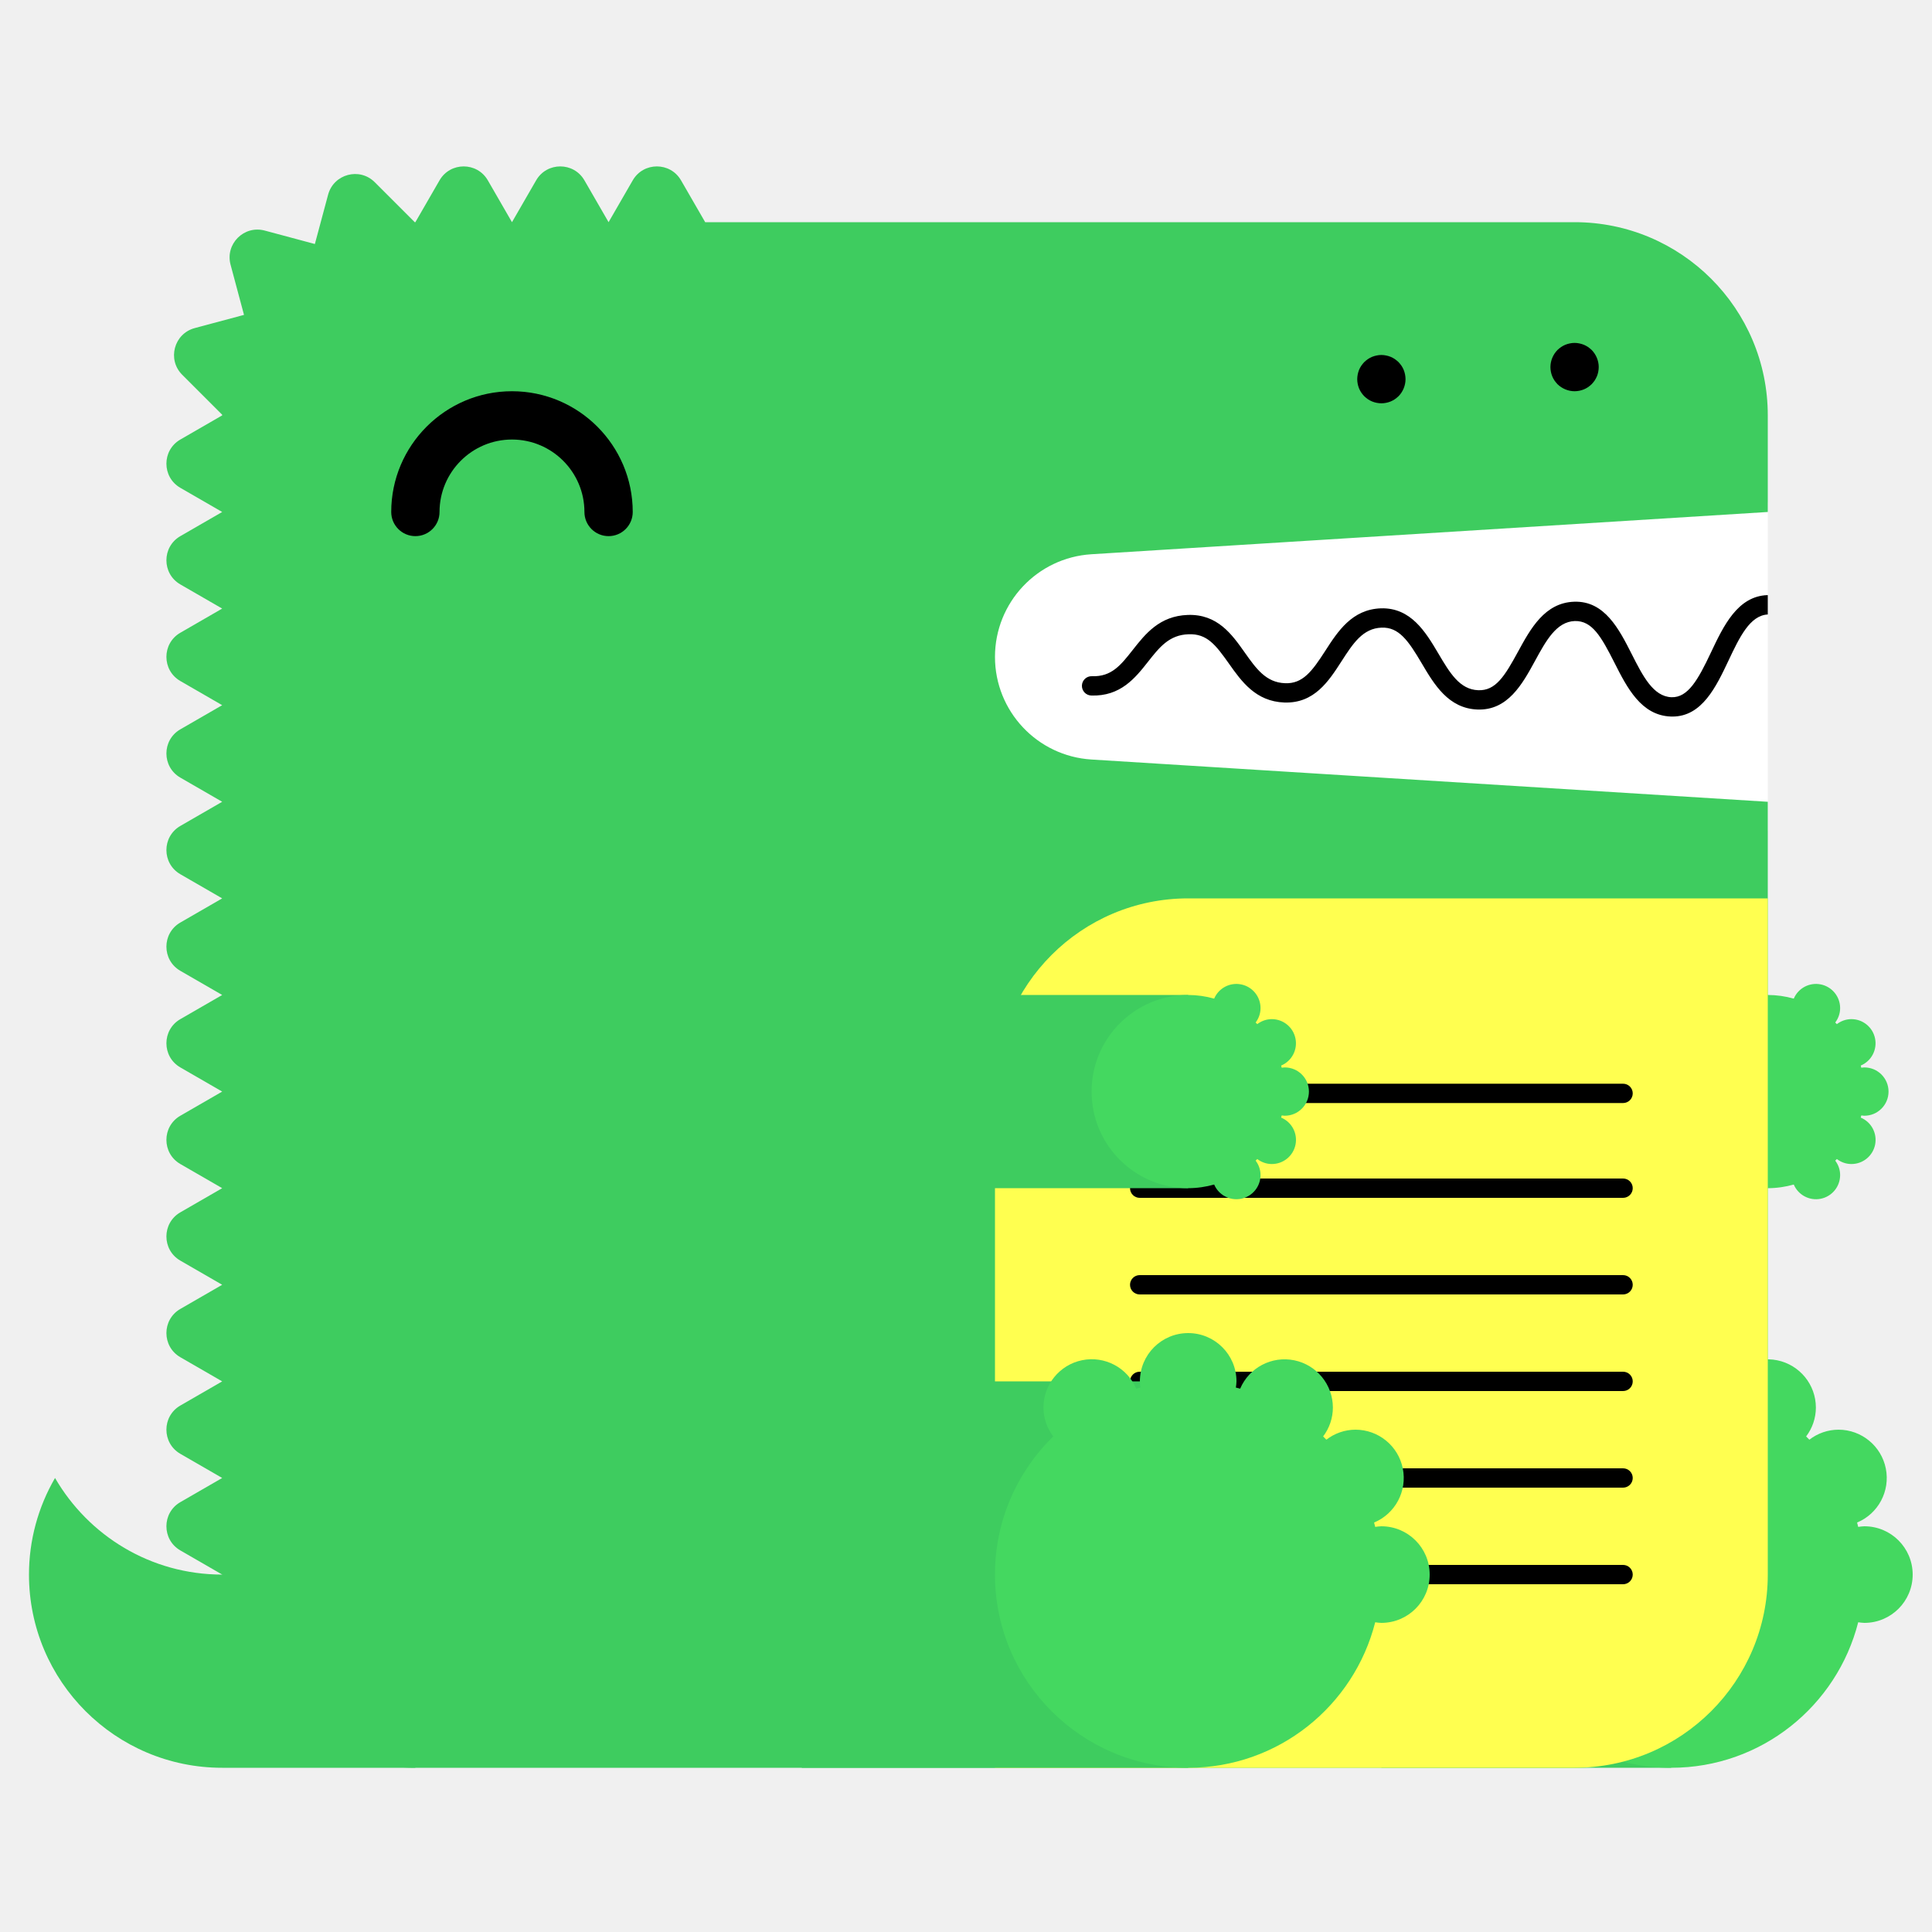
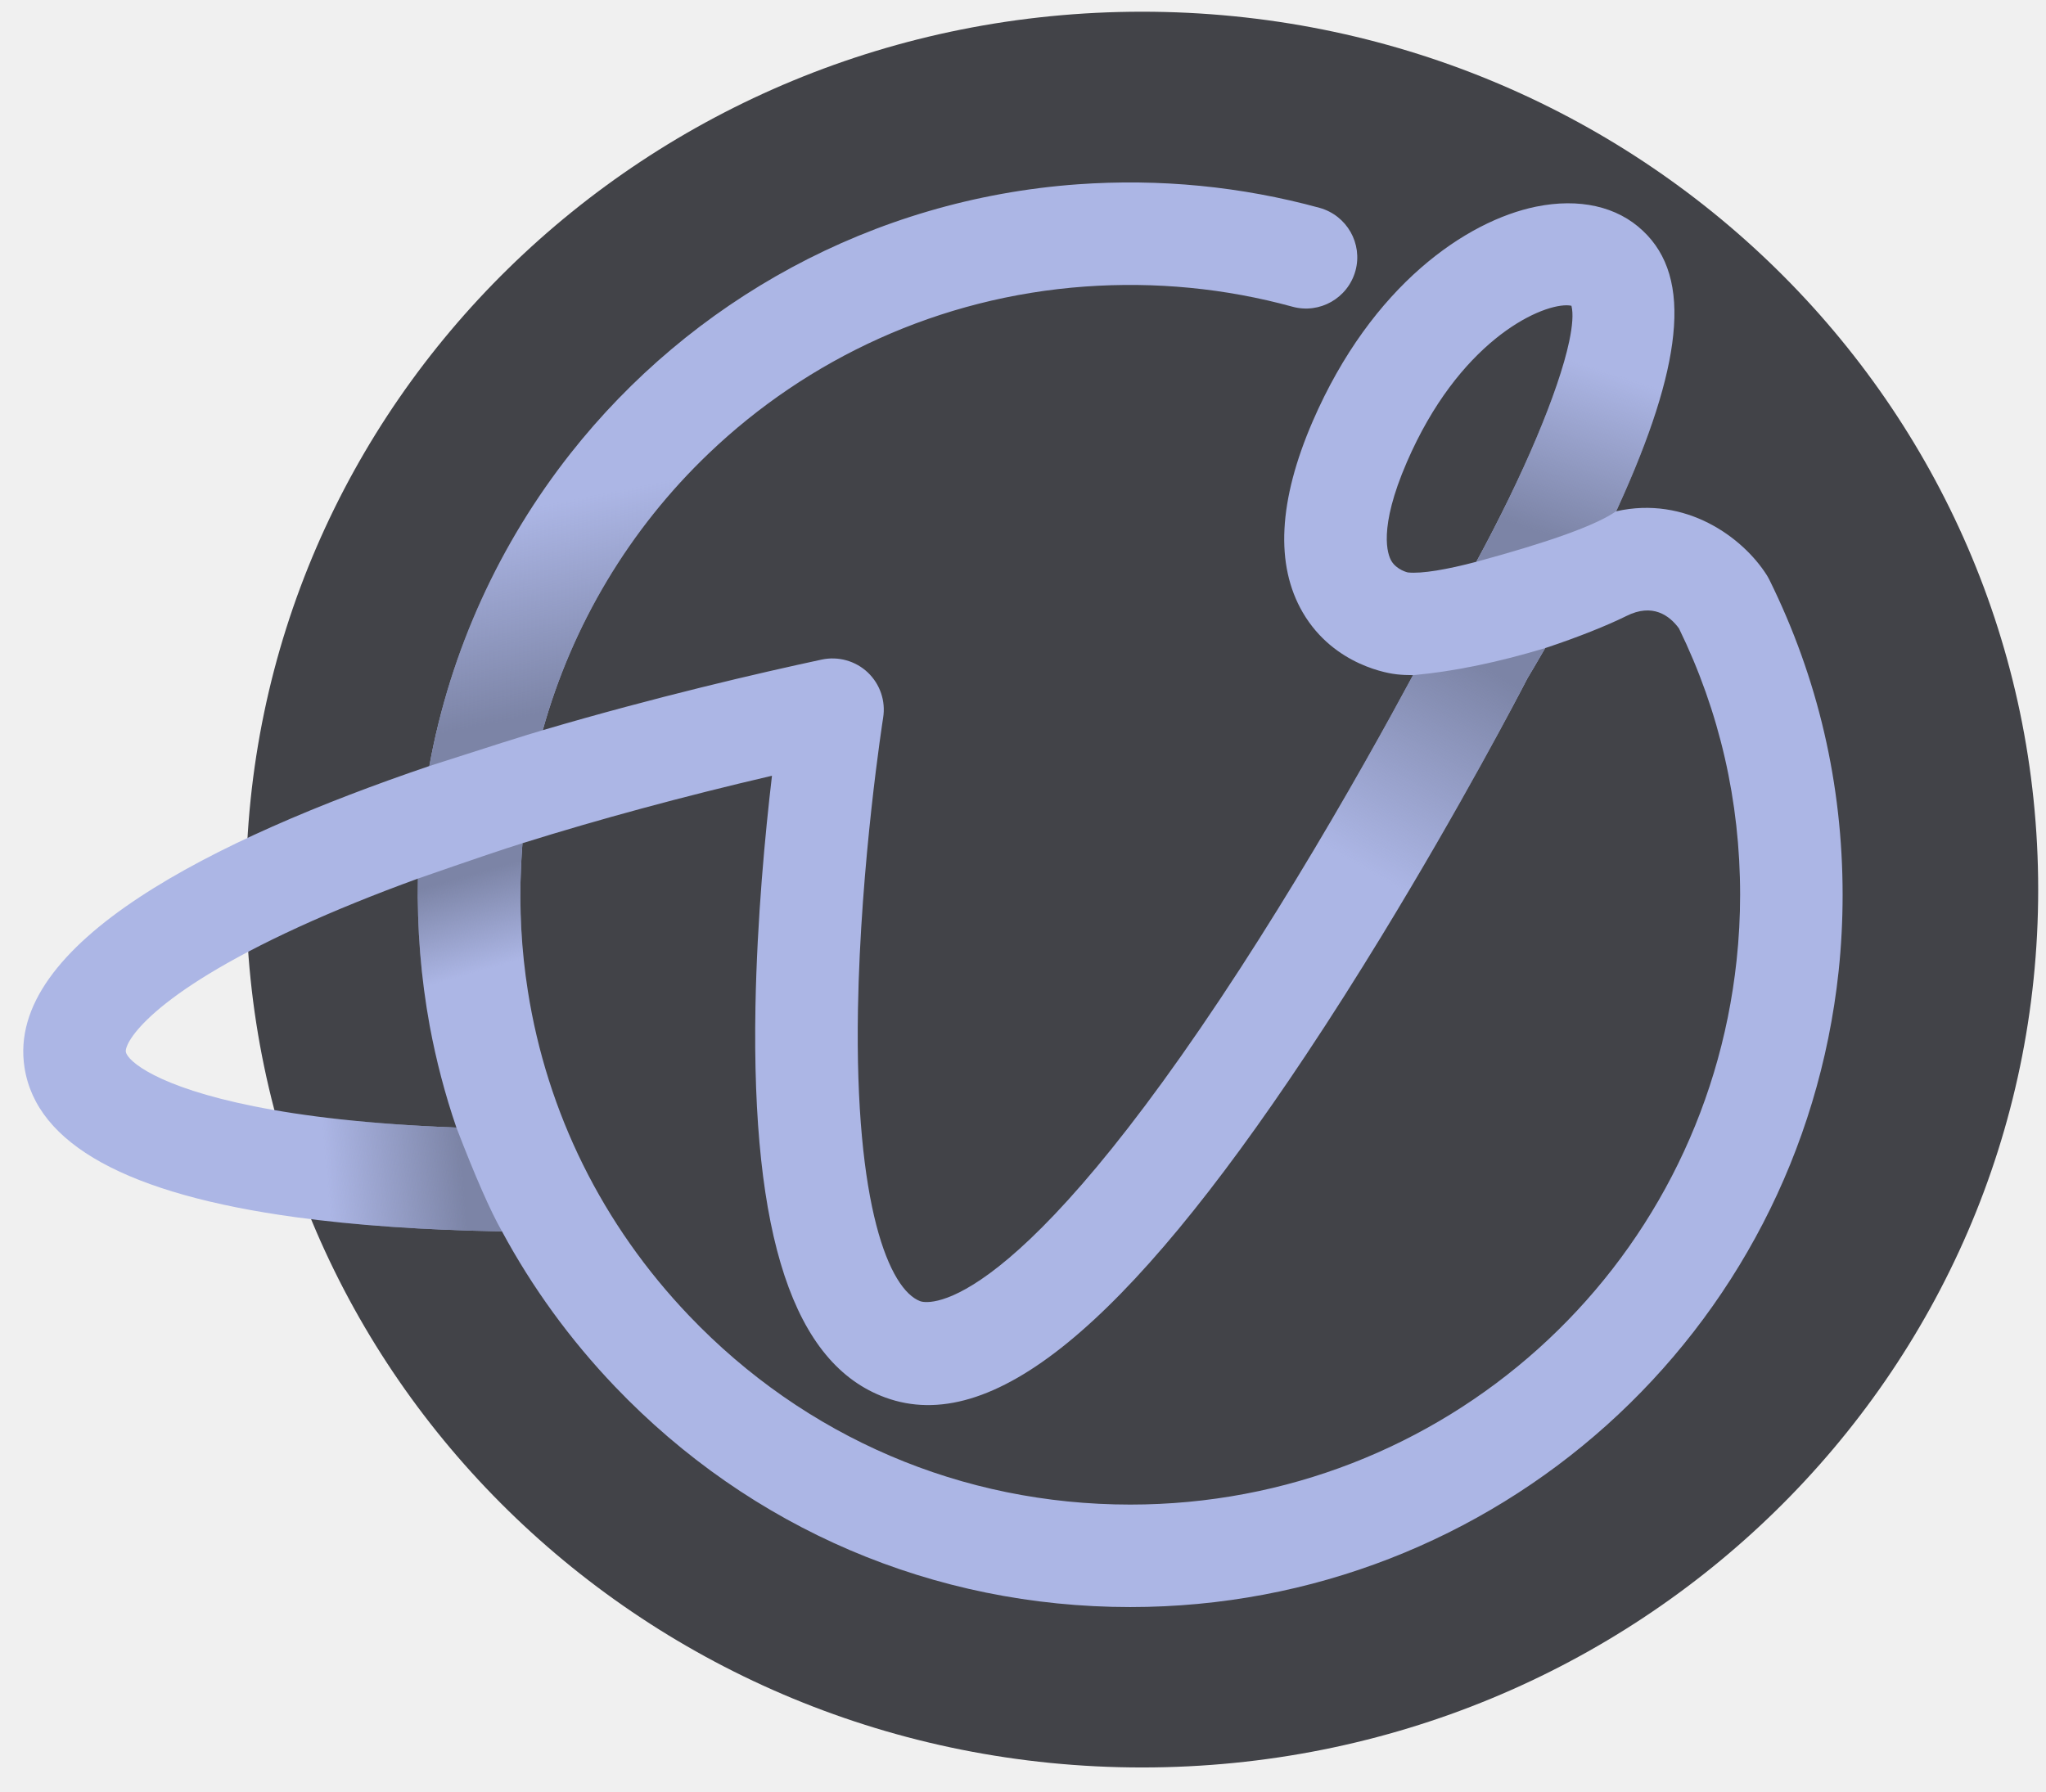
- <svg xmlns="http://www.w3.org/2000/svg" width="200" height="200" viewBox="0 0 200 200">
-   <g fill="none" fill-rule="evenodd">
-     <path fill="#FFF" d="M99 52h84v34H99z" />
-     <path d="M23 163c-7.398 0-13.843-4.027-17.303-10A19.886 19.886 0 0 0 3 163c0 11.046 8.954 20 20 20h20v-20H23z" fill="#3ECC5F" />
-     <path d="M112.98 57.376L183 53V43c0-11.046-8.954-20-20-20H73l-2.5-4.33c-1.112-1.925-3.889-1.925-5 0L63 23l-2.5-4.33c-1.111-1.925-3.889-1.925-5 0L53 23l-2.5-4.33c-1.111-1.925-3.889-1.925-5 0L43 23c-.022 0-.042.003-.065.003l-4.142-4.141c-1.57-1.571-4.252-.853-4.828 1.294l-1.369 5.104-5.192-1.392c-2.148-.575-4.111 1.389-3.535 3.536l1.39 5.193-5.102 1.367c-2.148.576-2.867 3.259-1.296 4.83l4.142 4.142c0 .021-.003.042-.003.064l-4.33 2.5c-1.925 1.111-1.925 3.889 0 5L23 53l-4.33 2.5c-1.925 1.111-1.925 3.889 0 5L23 63l-4.33 2.5c-1.925 1.111-1.925 3.889 0 5L23 73l-4.33 2.5c-1.925 1.111-1.925 3.889 0 5L23 83l-4.33 2.5c-1.925 1.111-1.925 3.889 0 5L23 93l-4.33 2.5c-1.925 1.111-1.925 3.889 0 5L23 103l-4.33 2.5c-1.925 1.111-1.925 3.889 0 5L23 113l-4.33 2.5c-1.925 1.111-1.925 3.889 0 5L23 123l-4.33 2.5c-1.925 1.111-1.925 3.889 0 5L23 133l-4.33 2.5c-1.925 1.111-1.925 3.889 0 5L23 143l-4.33 2.5c-1.925 1.111-1.925 3.889 0 5L23 153l-4.33 2.5c-1.925 1.111-1.925 3.889 0 5L23 163c0 11.046 8.954 20 20 20h120c11.046 0 20-8.954 20-20V83l-70.02-4.376A10.645 10.645 0 0 1 103 68c0-5.621 4.37-10.273 9.98-10.624" fill="#3ECC5F" />
-     <path fill="#3ECC5F" d="M143 183h30v-40h-30z" />
-     <path d="M193 158c-.219 0-.428.037-.639.064-.038-.15-.074-.301-.116-.451A5 5 0 0 0 190.32 148a4.96 4.96 0 0 0-3.016 1.036 26.531 26.531 0 0 0-.335-.336 4.955 4.955 0 0 0 1.011-2.987 5 5 0 0 0-9.599-1.959c-.148-.042-.297-.077-.445-.115.027-.211.064-.42.064-.639a5 5 0 0 0-5-5 5 5 0 0 0-5 5c0 .219.037.428.064.639-.148.038-.297.073-.445.115a4.998 4.998 0 0 0-9.599 1.959c0 1.125.384 2.151 1.011 2.987-3.717 3.632-6.031 8.693-6.031 14.3 0 11.046 8.954 20 20 20 9.339 0 17.16-6.41 19.361-15.064.211.027.42.064.639.064a5 5 0 0 0 5-5 5 5 0 0 0-5-5" fill="#44D860" />
-     <path fill="#3ECC5F" d="M153 123h30v-20h-30z" />
-     <path d="M193 115.5a2.5 2.5 0 1 0 0-5c-.109 0-.214.019-.319.032-.02-.075-.037-.15-.058-.225a2.501 2.501 0 0 0-.963-4.807c-.569 0-1.088.197-1.508.518a6.653 6.653 0 0 0-.168-.168c.314-.417.506-.931.506-1.494a2.5 2.5 0 0 0-4.8-.979A9.987 9.987 0 0 0 183 103c-5.522 0-10 4.478-10 10s4.478 10 10 10c.934 0 1.833-.138 2.69-.377a2.5 2.5 0 0 0 4.8-.979c0-.563-.192-1.077-.506-1.494.057-.055.113-.111.168-.168.42.321.939.518 1.508.518a2.5 2.5 0 0 0 .963-4.807c.021-.074.038-.15.058-.225.105.013.21.032.319.032" fill="#44D860" />
-     <path d="M63 55.5a2.5 2.5 0 0 1-2.5-2.5c0-4.136-3.364-7.5-7.5-7.5s-7.5 3.364-7.5 7.5a2.5 2.5 0 1 1-5 0c0-6.893 5.607-12.5 12.5-12.5S65.5 46.107 65.5 53a2.5 2.5 0 0 1-2.5 2.5" fill="#000" />
-     <path d="M103 183h60c11.046 0 20-8.954 20-20V93h-60c-11.046 0-20 8.954-20 20v70z" fill="#FFFF50" />
-     <path d="M168.02 124h-50.04a1 1 0 1 1 0-2h50.04a1 1 0 1 1 0 2m0 20h-50.04a1 1 0 1 1 0-2h50.04a1 1 0 1 1 0 2m0 20h-50.04a1 1 0 1 1 0-2h50.04a1 1 0 1 1 0 2m0-49.814h-50.04a1 1 0 1 1 0-2h50.04a1 1 0 1 1 0 2m0 19.814h-50.04a1 1 0 1 1 0-2h50.04a1 1 0 1 1 0 2m0 20h-50.04a1 1 0 1 1 0-2h50.04a1 1 0 1 1 0 2M183 61.611c-.012 0-.022-.006-.034-.005-3.09.105-4.552 3.196-5.842 5.923-1.346 2.85-2.387 4.703-4.093 4.647-1.889-.068-2.969-2.202-4.113-4.46-1.314-2.594-2.814-5.536-5.963-5.426-3.046.104-4.513 2.794-5.807 5.167-1.377 2.528-2.314 4.065-4.121 3.994-1.927-.07-2.951-1.805-4.136-3.813-1.321-2.236-2.848-4.75-5.936-4.664-2.994.103-4.465 2.385-5.763 4.4-1.373 2.13-2.335 3.428-4.165 3.351-1.973-.07-2.992-1.51-4.171-3.177-1.324-1.873-2.816-3.993-5.895-3.89-2.928.1-4.399 1.97-5.696 3.618-1.232 1.564-2.194 2.802-4.229 2.724a1 1 0 0 0-.072 2c3.017.101 4.545-1.8 5.872-3.487 1.177-1.496 2.193-2.787 4.193-2.855 1.926-.082 2.829 1.115 4.195 3.045 1.297 1.834 2.769 3.914 5.731 4.021 3.103.104 4.596-2.215 5.918-4.267 1.182-1.834 2.202-3.417 4.15-3.484 1.793-.067 2.769 1.35 4.145 3.681 1.297 2.197 2.766 4.686 5.787 4.796 3.125.108 4.634-2.62 5.949-5.035 1.139-2.088 2.214-4.06 4.119-4.126 1.793-.042 2.728 1.595 4.111 4.33 1.292 2.553 2.757 5.445 5.825 5.556l.169.003c3.064 0 4.518-3.075 5.805-5.794 1.139-2.41 2.217-4.68 4.067-4.773v-2z" fill="#000" />
-     <path fill="#3ECC5F" d="M83 183h40v-40H83z" />
-     <path d="M143 158c-.219 0-.428.037-.639.064-.038-.15-.074-.301-.116-.451A5 5 0 0 0 140.32 148a4.96 4.96 0 0 0-3.016 1.036 26.531 26.531 0 0 0-.335-.336 4.955 4.955 0 0 0 1.011-2.987 5 5 0 0 0-9.599-1.959c-.148-.042-.297-.077-.445-.115.027-.211.064-.42.064-.639a5 5 0 0 0-5-5 5 5 0 0 0-5 5c0 .219.037.428.064.639-.148.038-.297.073-.445.115a4.998 4.998 0 0 0-9.599 1.959c0 1.125.384 2.151 1.011 2.987-3.717 3.632-6.031 8.693-6.031 14.3 0 11.046 8.954 20 20 20 9.339 0 17.16-6.41 19.361-15.064.211.027.42.064.639.064a5 5 0 0 0 5-5 5 5 0 0 0-5-5" fill="#44D860" />
-     <path fill="#3ECC5F" d="M83 123h40v-20H83z" />
-     <path d="M133 115.5a2.5 2.5 0 1 0 0-5c-.109 0-.214.019-.319.032-.02-.075-.037-.15-.058-.225a2.501 2.501 0 0 0-.963-4.807c-.569 0-1.088.197-1.508.518a6.653 6.653 0 0 0-.168-.168c.314-.417.506-.931.506-1.494a2.5 2.5 0 0 0-4.8-.979A9.987 9.987 0 0 0 123 103c-5.522 0-10 4.478-10 10s4.478 10 10 10c.934 0 1.833-.138 2.69-.377a2.5 2.5 0 0 0 4.8-.979c0-.563-.192-1.077-.506-1.494.057-.055.113-.111.168-.168.42.321.939.518 1.508.518a2.5 2.5 0 0 0 .963-4.807c.021-.074.038-.15.058-.225.105.013.21.032.319.032" fill="#44D860" />
-     <path d="M143 41.75c-.16 0-.33-.02-.49-.05a2.52 2.52 0 0 1-.47-.14c-.15-.06-.29-.14-.431-.23-.13-.09-.259-.2-.38-.31-.109-.12-.219-.24-.309-.38s-.17-.28-.231-.43a2.619 2.619 0 0 1-.189-.96c0-.16.02-.33.05-.49.03-.16.08-.31.139-.47.061-.15.141-.29.231-.43.09-.13.2-.26.309-.38.121-.11.25-.22.38-.31.141-.09.281-.17.431-.23.149-.06.31-.11.47-.14.32-.07.65-.07.98 0 .159.03.32.08.47.14.149.06.29.14.43.23.13.09.259.2.38.31.11.12.22.25.31.38.09.14.17.28.23.43.06.16.11.31.14.47.029.16.05.33.05.49 0 .66-.271 1.31-.73 1.77-.121.11-.25.22-.38.31-.14.09-.281.17-.43.23a2.565 2.565 0 0 1-.96.19m20-1.25c-.66 0-1.3-.27-1.771-.73a3.802 3.802 0 0 1-.309-.38c-.09-.14-.17-.28-.231-.43a2.619 2.619 0 0 1-.189-.96c0-.66.27-1.3.729-1.77.121-.11.25-.22.38-.31.141-.09.281-.17.431-.23.149-.06.31-.11.47-.14.32-.07.66-.07.98 0 .159.03.32.08.47.14.149.06.29.14.43.23.13.09.259.2.38.31.459.47.73 1.11.73 1.77 0 .16-.021.33-.05.49-.03.16-.08.32-.14.47-.07.15-.14.29-.23.43-.09.13-.2.26-.31.38-.121.11-.25.22-.38.31-.14.09-.281.17-.43.23a2.565 2.565 0 0 1-.96.19" fill="#000" />
+ <svg xmlns="http://www.w3.org/2000/svg" version="1.2" baseProfile="tiny-ps" width="524" height="459">
+   <defs>
+     <linearGradient id="grd1" gradientUnits="userSpaceOnUse" x1="10.577" y1="40.749" x2="471.91" y2="40.749">
+       <stop offset="0" stop-color="#acb6e5" />
+       <stop offset="1" stop-color="#acb6e5" />
+     </linearGradient>
+     <linearGradient id="grd2" gradientUnits="userSpaceOnUse" x1="120.339" y1="322.144" x2="85.308" y2="325.126">
+       <stop offset="0" stop-color="#7c84a6" />
+       <stop offset=".99" stop-color="#7c84a6" stop-opacity="0" />
+     </linearGradient>
+     <linearGradient id="grd3" gradientUnits="userSpaceOnUse" x1="140.628" y1="218.247" x2="147.391" y2="241.833">
+       <stop offset="0" stop-color="#7c84a6" />
+       <stop offset="1" stop-color="#7c84a6" stop-opacity="0" />
+     </linearGradient>
+     <linearGradient id="grd4" gradientUnits="userSpaceOnUse" x1="102.611" y1="189.962" x2="92.486" y2="138.587">
+       <stop offset="0" stop-color="#7c84a6" />
+       <stop offset="1" stop-color="#7c84a6" stop-opacity="0" />
+     </linearGradient>
+     <linearGradient id="grd5" gradientUnits="userSpaceOnUse" x1="396.282" y1="180.04" x2="366.282" y2="232.29">
+       <stop offset="0" stop-color="#7c84a6" />
+       <stop offset="1" stop-color="#7c84a6" stop-opacity="0" />
+     </linearGradient>
+     <linearGradient id="grd6" gradientUnits="userSpaceOnUse" x1="376.261" y1="130.374" x2="390.261" y2="88.124">
+       <stop offset="0" stop-color="#7c84a6" />
+       <stop offset="1" stop-color="#7c84a6" stop-opacity="0" />
+     </linearGradient>
+   </defs>
+   <style />
+   <g id="BACKGROUND">
+     <path id="Shape 3" d="M292.5 452.74C165.59 452.74 63 352.22 63 227.87 63 103.52 165.59 3 292.5 3S522 103.52 522 227.87c0 124.35-102.59 224.87-229.5 224.87Z" style="fill:#424348" />
+   </g>
+   <g id="OBJECTS">
+     <g id="&lt;Group&gt;">
+       <path id="&lt;Compound Path&gt;" fill-rule="evenodd" d="M471.91 229.19c0 6.54-.33 13.11-1.02 19.59-9.93 92.85-87.93 162.87-181.41 162.87-50.34 0-97.2-20.07-131.97-56.46-11.55-12.09-21.24-25.47-28.95-39.78-19.98-.33-37.53-1.53-52.68-3.6-43.2-5.88-66.54-18.69-69.6-38.34C1.3 241.64 54.7 215 109.96 196.22c5.43-29.85 18.12-57.18 36.15-80.07 30.75-39 77.13-65.13 129.9-68.94 21.06-1.5 41.88.54 61.95 6.03 6.99 1.95 11.1 9.15 9.18 16.14-1.95 7.02-9.18 11.1-16.14 9.18-17.19-4.71-35.04-6.45-53.13-5.16-37.35 2.7-70.98 18.48-96.36 42.75A156.059 156.059 0 0 0 139 187.04c29.04-8.55 55.8-14.73 71.46-18.09 4.23-.9 8.64.33 11.79 3.3 3.15 3 4.62 7.32 3.93 11.61-.06.36-5.79 36.93-6.45 74.64-.87 50.61 8.07 71.91 15.99 74.82.84.3 20.97 6.42 76.86-77.55 6.75-10.14 13.23-20.43 19.23-30.3 13.02-21.39 23.76-40.8 30.09-52.53-1.47 0-2.88-.06-4.17-.21-1.56-.15-16.02-2.07-24.06-15.81-7.11-12.18-6.27-28.65 2.52-48.99 15.15-34.98 39.48-51.36 57.18-54.99 11.07-2.25 20.79-.09 27.39 6.18 6.42 6.03 9.03 14.7 7.77 26.7-1.17 11.43-5.82 25.89-14.07 43.95-.18.42-.36.81-.57 1.2 17.91-4.05 32.46 6.69 38.58 16.32.24.39.48.81.69 1.23 12.45 25.2 18.75 52.35 18.75 80.67Zm-355.02 59.64c-2.91-8.49-5.19-17.19-6.84-26.07-2.25-12.3-3.27-24.9-3-37.71-11.13 4.05-21.33 8.19-30.45 12.36-38.25 17.52-44.73 29.7-44.37 32.01.36 2.34 8.07 9 32.79 13.95 12.51 2.52 29.37 4.59 51.87 5.46ZM378.1 143.9c12-22.02 21.09-43.68 23.79-56.46.84-3.99 1.08-7.11.57-9.12-.36-.06-.75-.12-1.23-.12-7.5 0-27.72 9.66-40.92 40.17-7.41 17.1-4.92 23.7-3.96 25.32 1.35 2.28 4.17 2.94 4.2 2.94 3.57.39 10.2-.78 17.55-2.73Zm67.56 85.29c0-23.94-5.25-46.89-15.66-68.22-2.43-3.33-6.78-6.54-13.47-3.18-4.71 2.34-12.33 5.43-20.79 8.22-2.28 3.96-3.9 6.66-4.53 7.71-2.1 4.08-17.01 32.73-37.56 66.36-6 9.81-12.45 20.04-19.23 30.21-46.35 69.72-80.58 97.59-107.67 87.69-23.46-8.55-34.32-41.31-33.27-100.2.42-22.56 2.49-44.28 4.23-59.07-22.8 5.31-44.34 11.16-63.9 17.28-.15 1.92-.27 3.87-.36 5.82-.51 10.86.09 21.6 1.74 32.04 4.89 31.11 19.05 59.88 41.31 83.19 29.76 31.17 69.87 48.36 112.98 48.36 80.04 0 146.79-59.94 155.28-139.41.6-5.55.9-11.19.9-16.8Z" style="fill:url(#grd1)" />
+       <path id="&lt;Path&gt;" d="M128.56 315.41c-19.98-.33-37.53-1.53-52.68-3.6-5.64-10.35-11.73-22.17-11.31-24.84.15-1.05.3-2.28.45-3.6 12.51 2.52 29.37 4.59 51.87 5.46 4.84 12.58 8.73 21.44 11.67 26.58Z" style="fill:url(#grd2)" />
+       <path d="m135.19 253.85-25.14 8.91c-2.25-12.3-3.27-24.9-3-37.71 13.44-4.68 22.36-7.7 26.76-9.06-.15 1.92-.27 3.87-.36 5.82-.51 10.86.09 21.6 1.74 32.04Z" style="fill:url(#grd3)" />
+       <path d="M181.51 116.15A156.059 156.059 0 0 0 139 187.04c-4.24 1.24-13.92 4.3-29.04 9.18 5.43-29.85 18.12-57.18 36.15-80.07h35.4Z" style="fill:url(#grd4)" />
+       <path d="M395.74 166.01c-2.28 3.96-3.9 6.66-4.53 7.71-2.1 4.08-17.01 32.73-37.56 66.36-6.39-4.29-14.31-9.54-21.84-14.61 13.02-21.39 23.76-40.8 30.09-52.53 10.19-.9 21.47-3.21 33.84-6.93Z" style="fill:url(#grd5)" />
+       <path d="M428.53 85.82c-1.17 11.43-5.82 25.89-14.07 43.95-.18.42-.36.81-.57 1.2-5.08 3.54-17.01 7.85-35.79 12.93 12-22.02 21.09-43.68 23.79-56.46 3.52-1.18 7.06-2.11 10.62-2.79l16.02 1.17Z" style="fill:url(#grd6)" />
+     </g>
  </g>
</svg>
